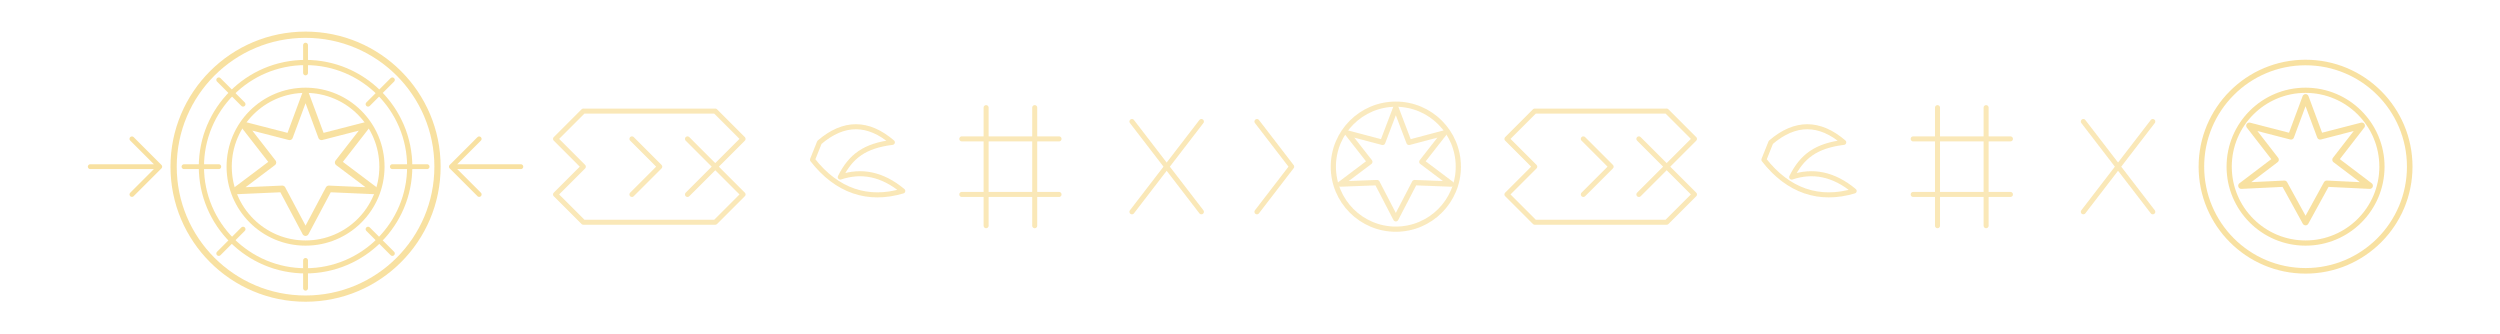
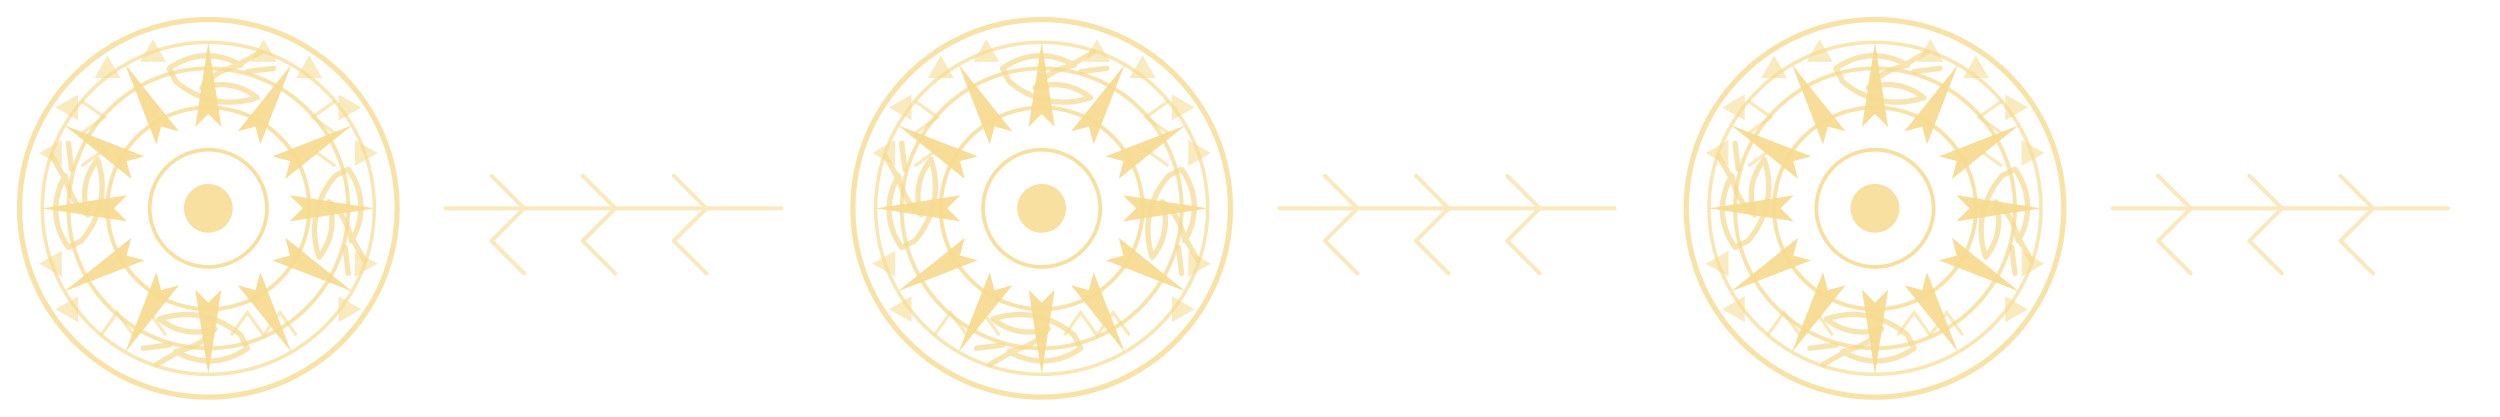
- <svg xmlns="http://www.w3.org/2000/svg" viewBox="0 0 720 96" fill="none">
-   <g stroke="#F6D784" stroke-linecap="round" stroke-linejoin="round">
-     <g opacity=".76">
-       <circle cx="88" cy="48" r="38" stroke-width="1.8" />
-       <circle cx="88" cy="48" r="30" stroke-width="1.5" />
-       <circle cx="88" cy="48" r="22" stroke-width="1.5" />
-       <path d="M88 27l4.6 12.4 13.2-3.4-8.4 10.8 10.9 8.2-13.6-.6L88 67l-6.7-12.6-13.6.6 10.9-8.2L70.2 36l13.2 3.4L88 27Z" stroke-width="1.9" />
-       <path d="M53 48h10m50 0h10M88 13v8m0 54v8M63 23l7 7m36 36 7 7m0-50-7 7M70 66l-7 7" stroke-width="1.4" />
-       <path d="M26 48h20m84 0h20M38 40l8 8-8 8m100-16-8 8 8 8" stroke-width="1.4" />
+ <svg xmlns="http://www.w3.org/2000/svg" viewBox="0 0 768 128" fill="none">
+   <defs>
+     <g id="sun-ray" fill="#F4D071">
+       <path d="M64 13 68 39 64 35 60 39Z" />
    </g>
-     <g opacity=".58" stroke-width="1.45">
-       <path d="M168 32h38l8 8-8 8 8 8-8 8h-38l-8-8 8-8-8-8 8-8Z" />
-       <path d="M182 40l8 8-8 8m16-16l8 8-8 8" />
-       <path d="M236 41c7-6 14-6 21 0-8 1-12 4-15 10 6-2 12-1 18 4-10 3-19 0-26-9l2-5Z" />
-       <path d="M284 31v34m14-34v34m-21-25h28m-28 16h28" />
-       <path d="M326 35l10 13-10 13m20-26-10 13 10 13m16-26 10 13-10 13" />
+     <g id="lac-bird" stroke="#F4D071" stroke-width="1.65" stroke-linecap="round" stroke-linejoin="round">
+       <path d="M52 21c7-5 15-5 22-1-5 1-9 3-12 7 6-2 12-1 17 3-9 3-18 1-25-5l-2-4Z" />
+       <path d="M73 20l7-4m-4 6 8-1" />
    </g>
-     <g opacity=".52">
-       <circle cx="402" cy="48" r="18" stroke-width="1.5" />
-       <path d="M402 31l3.8 10 10.2-2.7-6.5 8.3 8.5 6.4-10.6-.4L402 63l-5.4-10.4-10.6.4 8.5-6.4-6.5-8.3 10.2 2.7 3.8-10Z" stroke-width="1.55" />
+     <g id="drum-face">
+       <circle cx="64" cy="64" r="58" stroke="#F4D071" stroke-width="1.6" opacity=".8" />
+       <circle cx="64" cy="64" r="51" stroke="#F4D071" stroke-width="1.1" opacity=".68" />
+       <circle cx="64" cy="64" r="43" stroke="#F4D071" stroke-width="1.2" opacity=".76" />
+       <circle cx="64" cy="64" r="31" stroke="#F4D071" stroke-width="1.2" opacity=".8" />
+       <circle cx="64" cy="64" r="18" stroke="#F4D071" stroke-width="1.15" opacity=".86" />
+       <g opacity=".94">
+         <use href="#sun-ray" />
+         <use href="#sun-ray" transform="rotate(30 64 64)" />
+         <use href="#sun-ray" transform="rotate(60 64 64)" />
+         <use href="#sun-ray" transform="rotate(90 64 64)" />
+         <use href="#sun-ray" transform="rotate(120 64 64)" />
+         <use href="#sun-ray" transform="rotate(150 64 64)" />
+         <use href="#sun-ray" transform="rotate(180 64 64)" />
+         <use href="#sun-ray" transform="rotate(210 64 64)" />
+         <use href="#sun-ray" transform="rotate(240 64 64)" />
+         <use href="#sun-ray" transform="rotate(270 64 64)" />
+         <use href="#sun-ray" transform="rotate(300 64 64)" />
+         <use href="#sun-ray" transform="rotate(330 64 64)" />
+         <circle cx="64" cy="64" r="7.5" fill="#F4D071" opacity=".9" />
+       </g>
+       <g opacity=".72">
+         <use href="#lac-bird" />
+         <use href="#lac-bird" transform="rotate(90 64 64)" />
+         <use href="#lac-bird" transform="rotate(180 64 64)" />
+         <use href="#lac-bird" transform="rotate(270 64 64)" />
+       </g>
+       <g stroke="#F4D071" stroke-width="1" opacity=".62">
+         <path d="M16 64h9m78 0h9M64 16v9m0 78v9" />
+         <path d="M25 31l7 5-7 5 7 5-7 5m78-20-7 5 7 5-7 5 7 5" />
+         <path d="M31 103l5-7 5 7 5-7 5 7m20 0 5-7 5 7 5-7 5 7" />
+       </g>
+       <g fill="#F4D071" opacity=".56">
+         <path d="m33 17 4 7h-8Z" />
+         <path d="m47 12 4 7h-8Z" />
+         <path d="m81 12 4 7h-8Z" />
+         <path d="m95 17 4 7h-8Z" />
+         <path d="m17 33 7 4v-8Z" />
+         <path d="m12 47 7 4v-8Z" />
+         <path d="m12 81 7 4v-8Z" />
+         <path d="m17 95 7 4v-8Z" />
+         <path d="m111 33-7 4v-8Z" />
+         <path d="m116 47-7 4v-8Z" />
+         <path d="m116 81-7 4v-8Z" />
+         <path d="m111 95-7 4v-8Z" />
+       </g>
    </g>
-     <g opacity=".58" stroke-width="1.45">
-       <path d="M442 32h38l8 8-8 8 8 8-8 8h-38l-8-8 8-8-8-8 8-8Z" />
-       <path d="M456 40l8 8-8 8m16-16l8 8-8 8" />
-       <path d="M510 41c7-6 14-6 21 0-8 1-12 4-15 10 6-2 12-1 18 4-10 3-19 0-26-9l2-5Z" />
-       <path d="M558 31v34m14-34v34m-21-25h28m-28 16h28" />
-       <path d="M600 35l10 13-10 13m20-26-10 13 10 13" />
-     </g>
-     <g opacity=".76">
-       <circle cx="664" cy="48" r="30" stroke-width="1.6" />
-       <circle cx="664" cy="48" r="22" stroke-width="1.5" />
-       <path d="M664 28l4.2 11.3 12-3.1-7.6 9.8 9.9 7.5-12.4-.6L664 64l-6.1-11.1-12.4.6 9.9-7.5-7.6-9.8 12 3.1L664 28Z" stroke-width="1.8" />
-     </g>
+   </defs>
+   <g opacity=".78">
+     <use href="#drum-face" x="0" y="0" />
+     <use href="#drum-face" x="256" y="0" />
+     <use href="#drum-face" x="512" y="0" />
+   </g>
+   <g stroke="#F4D071" stroke-width="1.25" opacity=".46" stroke-linecap="round" stroke-linejoin="round">
+     <path d="M137 64h103M393 64h103M649 64h103" />
+     <path d="m151 54 10 10-10 10 10 10m18-30 10 10-10 10 10 10m18-30 10 10-10 10 10 10" />
+     <path d="m407 54 10 10-10 10 10 10m18-30 10 10-10 10 10 10m18-30 10 10-10 10 10 10" />
+     <path d="m663 54 10 10-10 10 10 10m18-30 10 10-10 10 10 10m18-30 10 10-10 10 10 10" />
  </g>
</svg>
